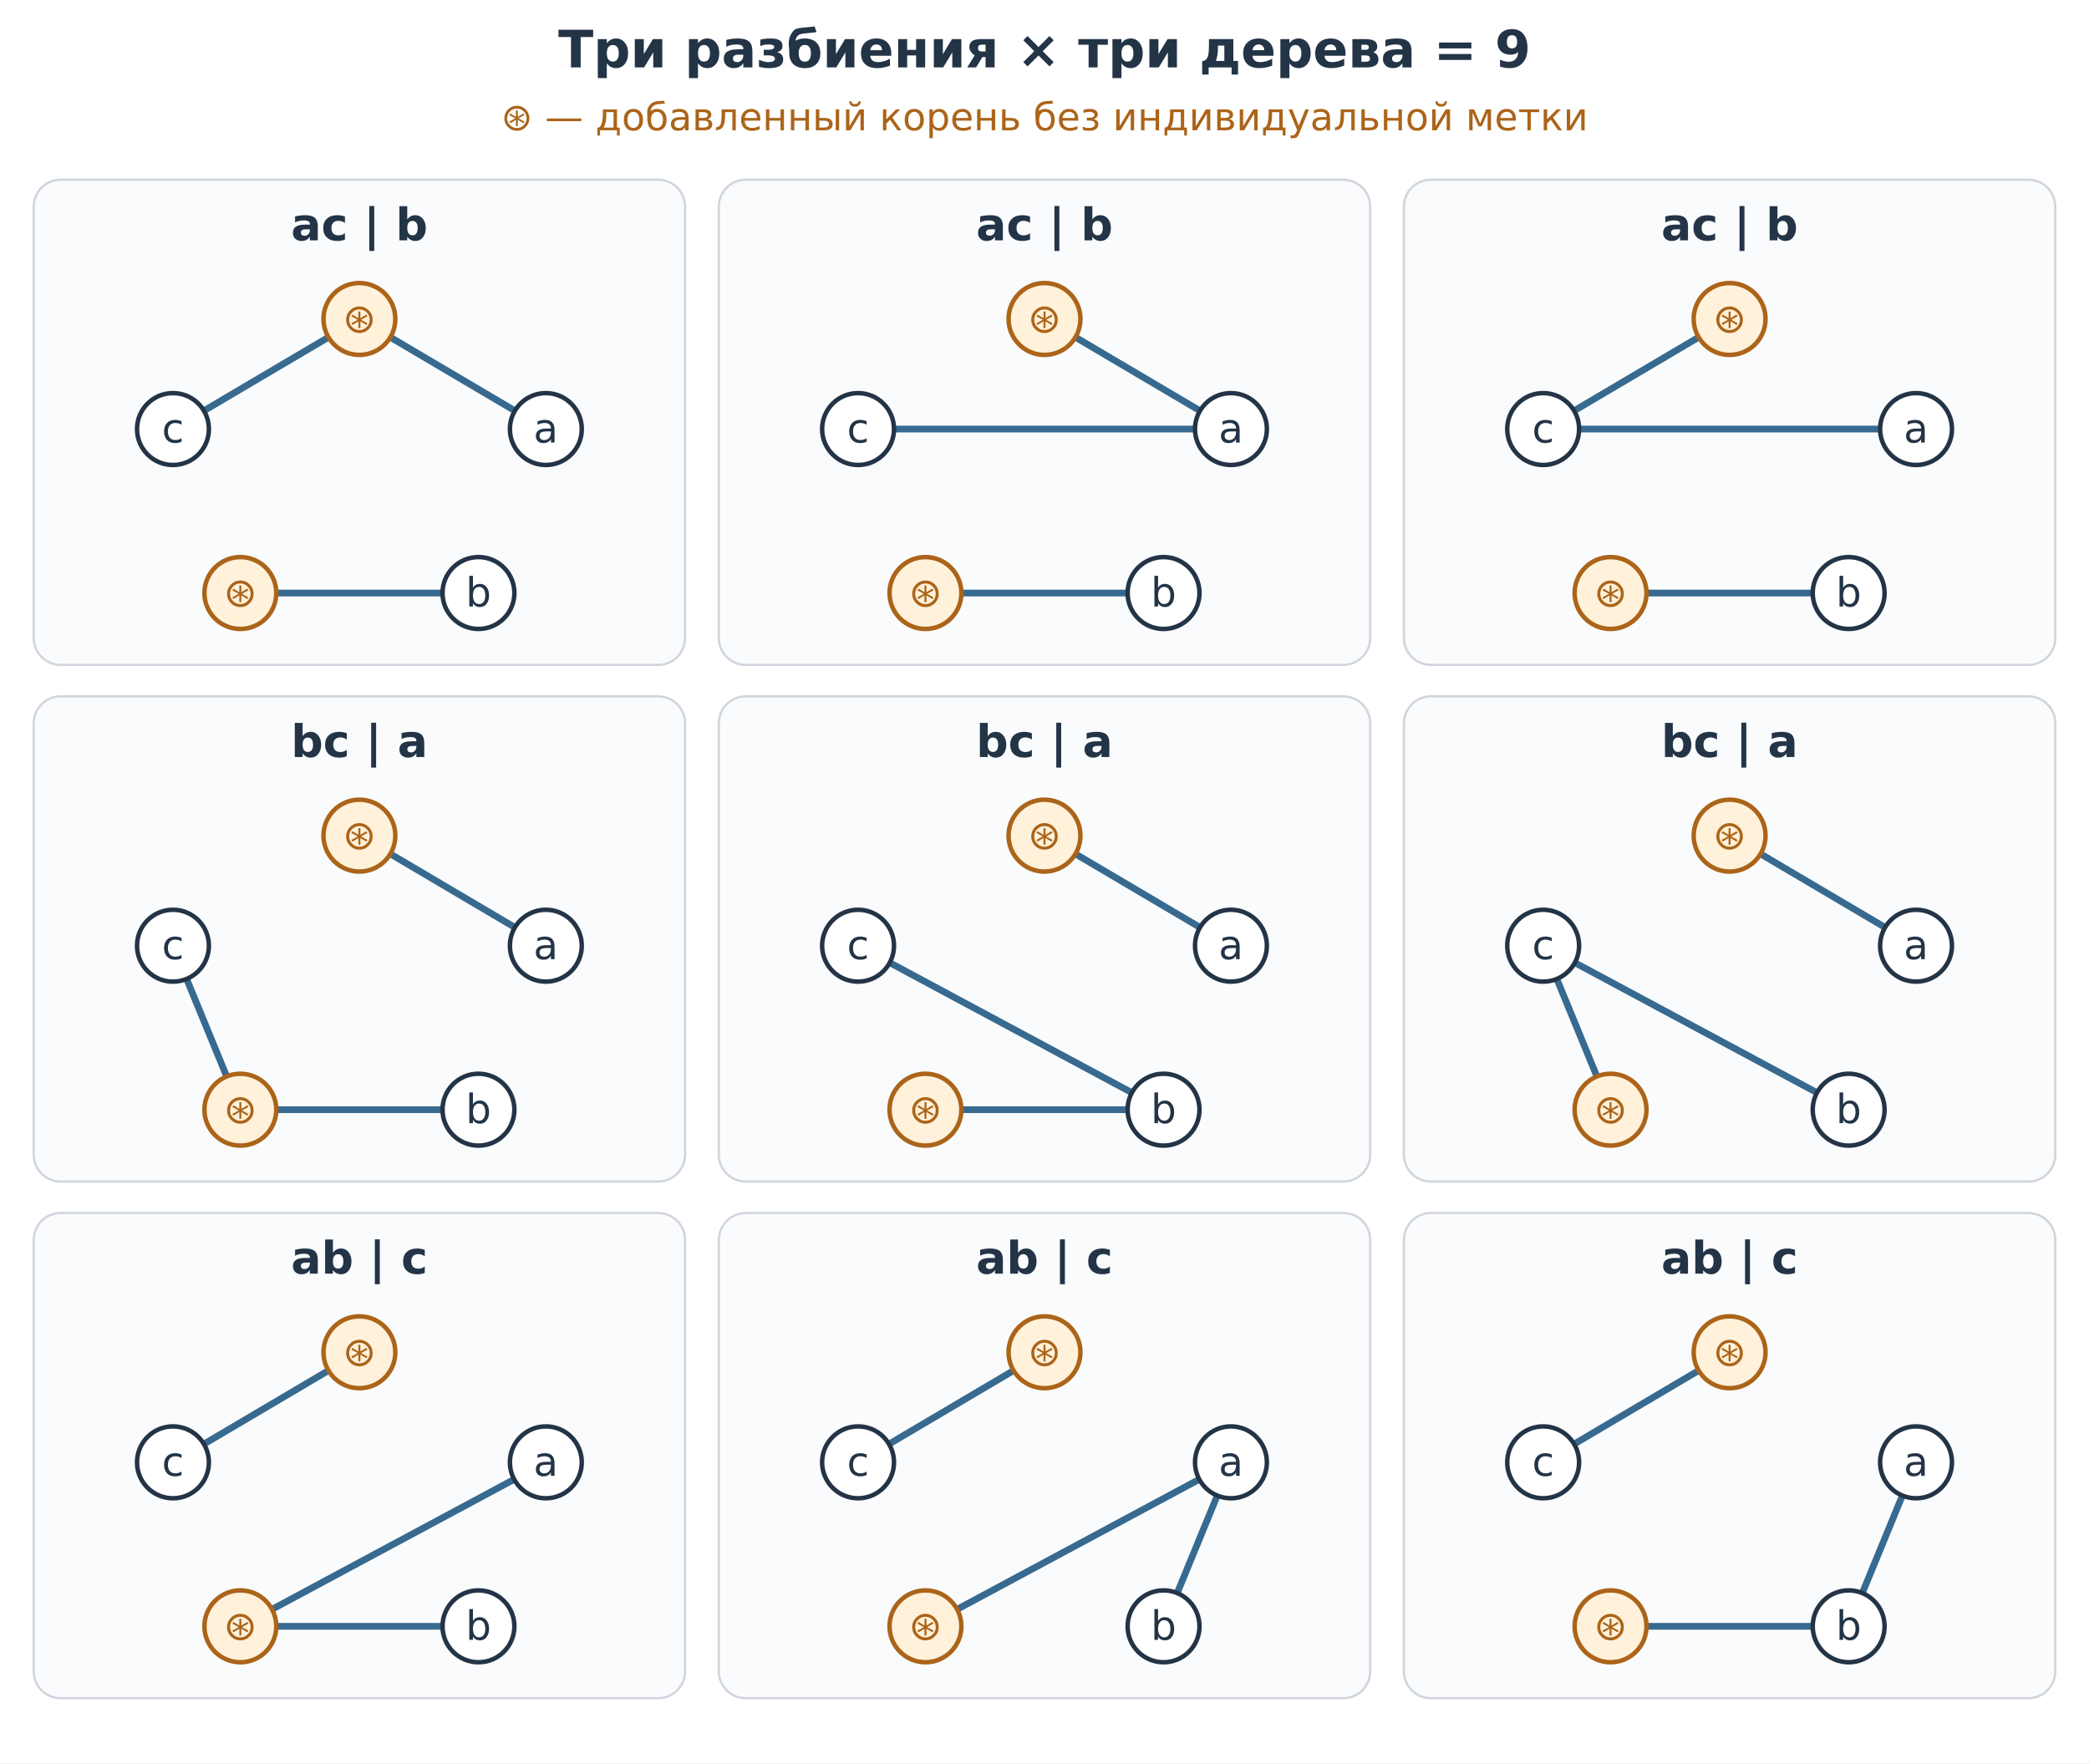
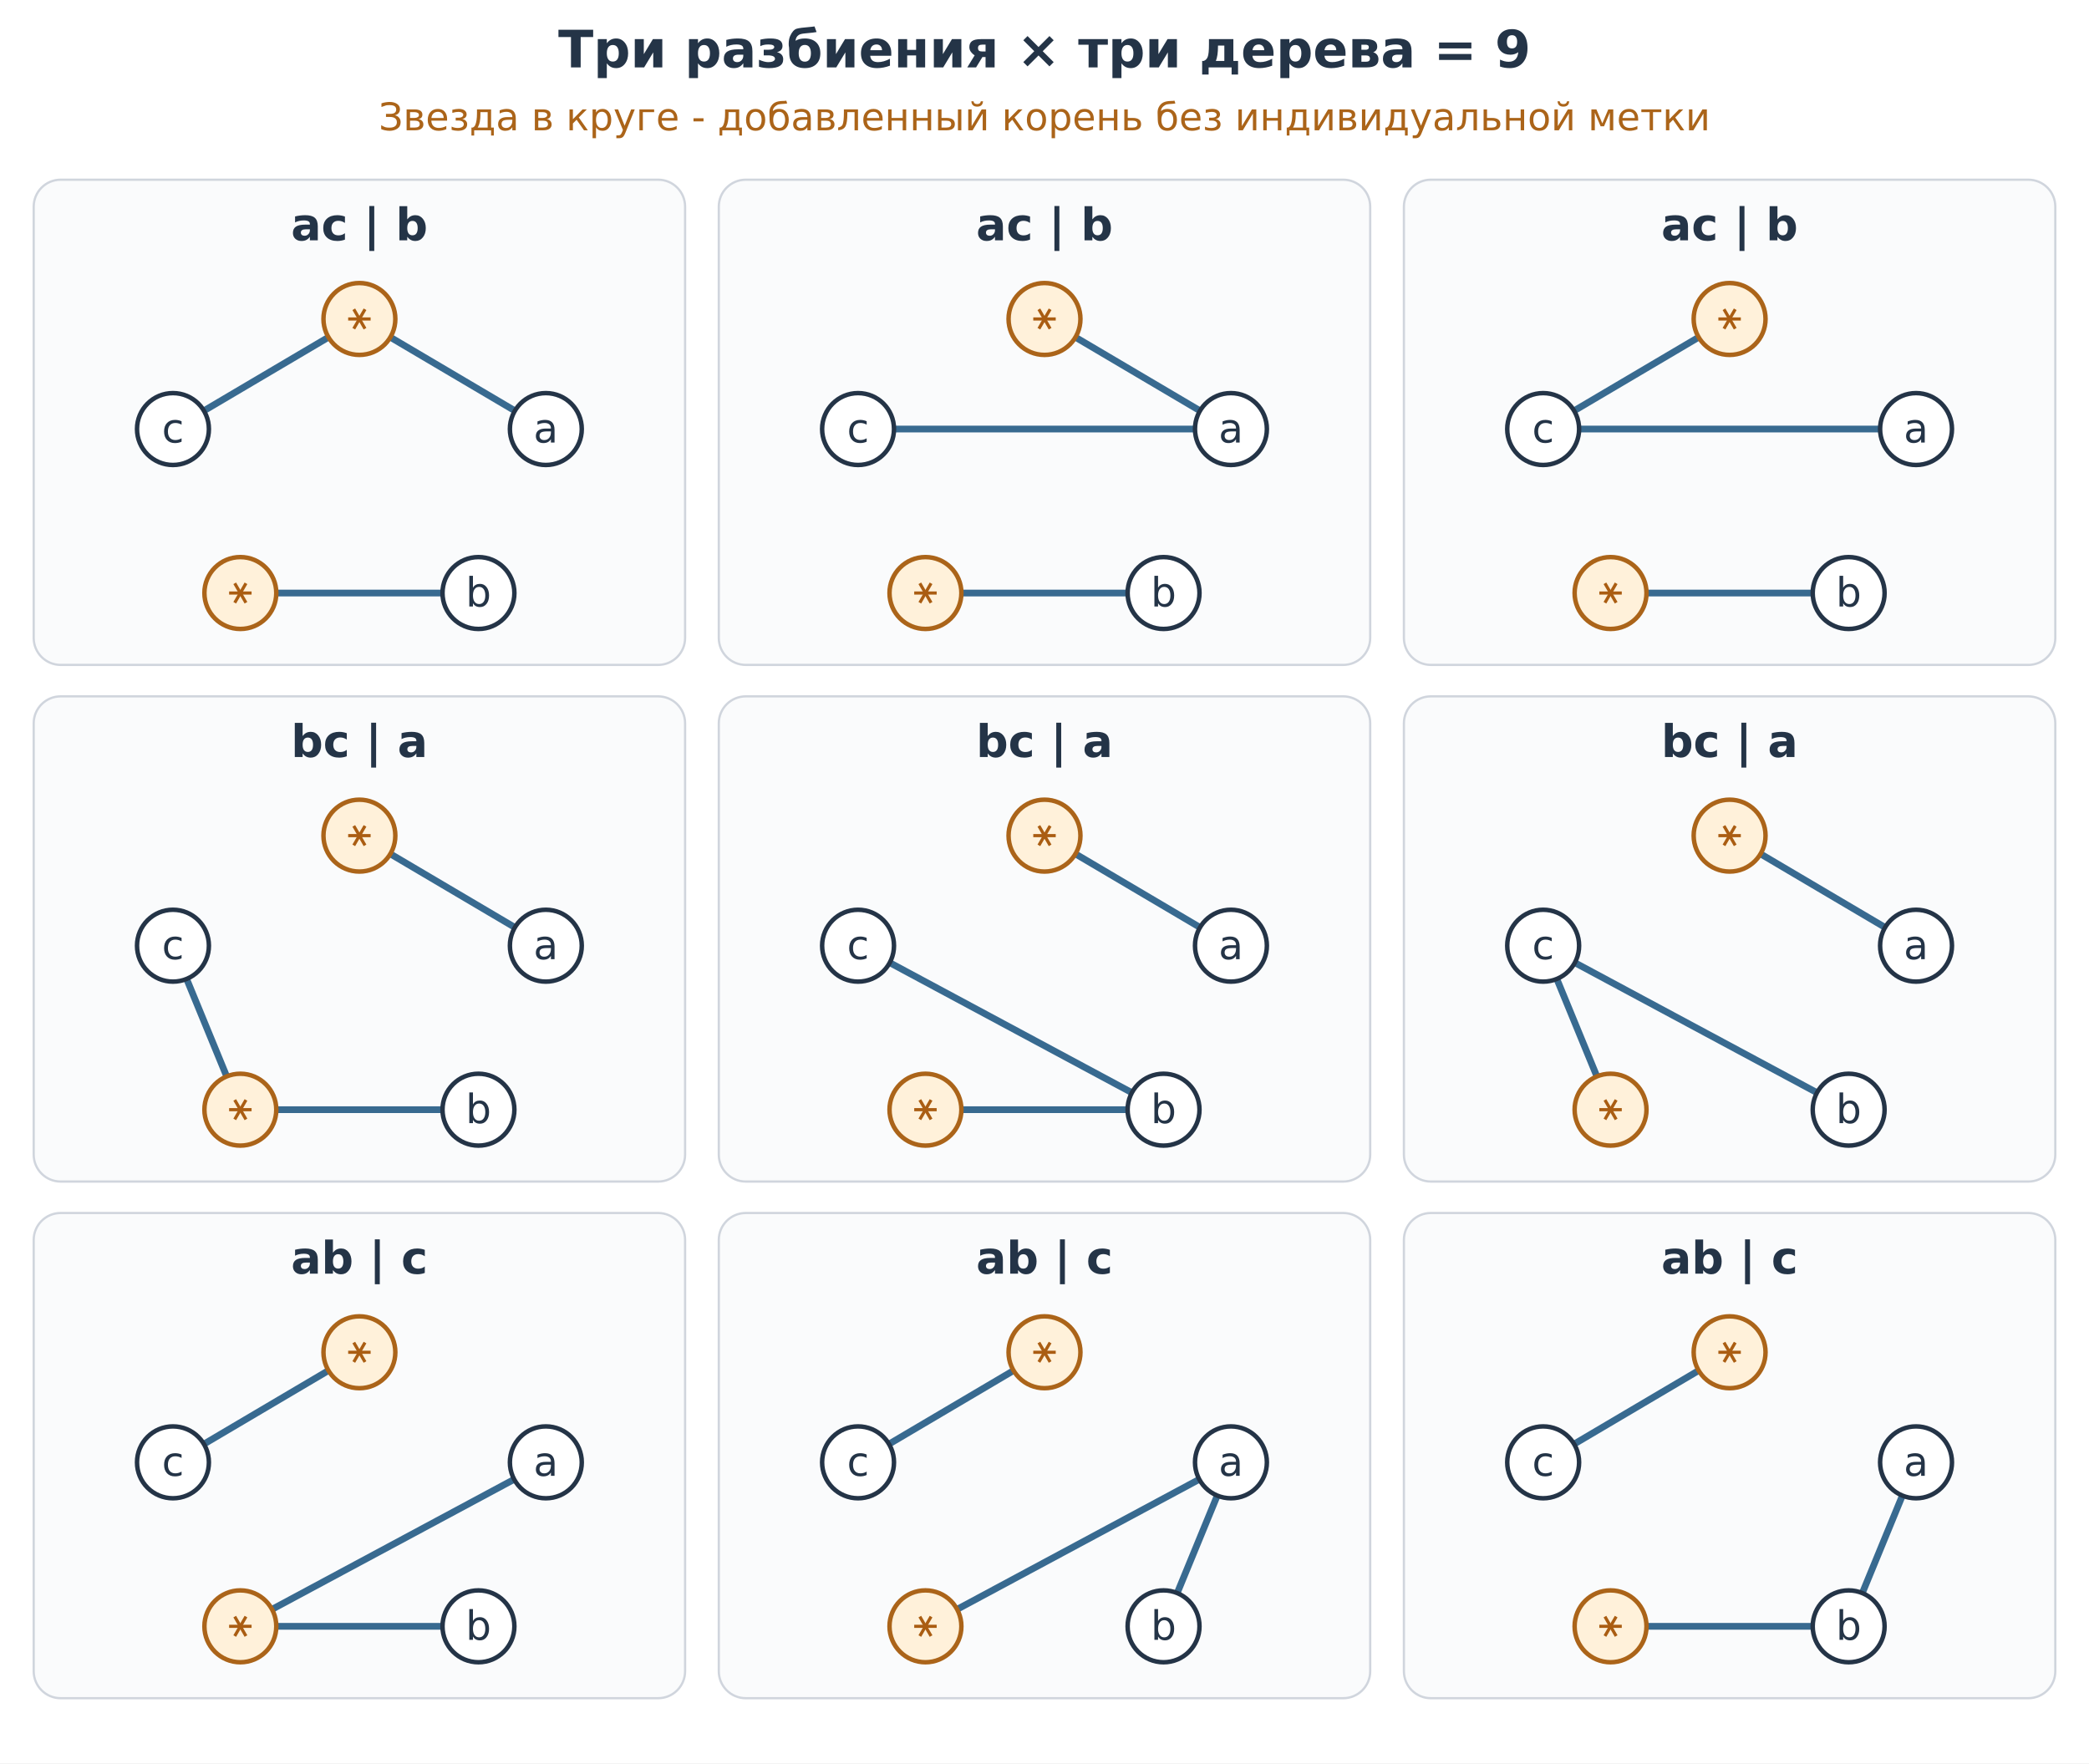
<svg xmlns="http://www.w3.org/2000/svg" width="930" height="785" viewBox="0 0 930 785" role="img" aria-labelledby="title">
  <style>text{font-family:DejaVu Sans,Arial,sans-serif}</style>
  <rect width="930" height="785" fill="white" />
  <text x="465" y="30" font-size="23" fill="#243447" font-weight="600" text-anchor="middle">Три разбиения × три дерева = 9</text>
-   <text x="465" y="58" font-size="17" fill="#ab6419" font-weight="400" text-anchor="middle">⊛ — добавленный корень без индивидуальной метки</text>
+   <text x="465" y="58" font-size="17" fill="#ab6419" font-weight="400" text-anchor="middle">Звезда в круге - добавленный корень без индивидуальной метки</text>
  <rect x="15" y="80" width="290" height="216" rx="12" fill="#fafbfc" stroke="#d0d5dd" />
  <text x="160" y="107" font-size="20" fill="#243447" font-weight="600" text-anchor="middle">ac | b</text>
  <line x1="160" y1="142" x2="243" y2="191" stroke="#386a90" stroke-width="3" stroke-linecap="round" />
  <line x1="160" y1="142" x2="77" y2="191" stroke="#386a90" stroke-width="3" stroke-linecap="round" />
  <line x1="107" y1="264" x2="213" y2="264" stroke="#386a90" stroke-width="3" stroke-linecap="round" />
  <circle cx="160" cy="142" r="16" fill="#fff1da" stroke="#ab6419" stroke-width="2" />
-   <text x="160" y="148" font-size="18" fill="#ab6419" font-weight="400" text-anchor="middle">⊛</text>
+   <g stroke="#aa5d12" stroke-width="1.4" fill="none">
+     <line x1="155.0" y1="142.0" x2="165.0" y2="142.0" />
+     <line x1="157.5" y1="137.67" x2="162.5" y2="146.33" />
+     <line x1="162.5" y1="137.67" x2="157.5" y2="146.33" />
+   </g>
  <circle cx="243" cy="191" r="16" fill="white" stroke="#243447" stroke-width="2" />
  <text x="243" y="197" font-size="18" fill="#243447" font-weight="400" text-anchor="middle">a</text>
  <circle cx="213" cy="264" r="16" fill="white" stroke="#243447" stroke-width="2" />
  <text x="213" y="270" font-size="18" fill="#243447" font-weight="400" text-anchor="middle">b</text>
  <circle cx="107" cy="264" r="16" fill="#fff1da" stroke="#ab6419" stroke-width="2" />
-   <text x="107" y="270" font-size="18" fill="#ab6419" font-weight="400" text-anchor="middle">⊛</text>
+   <g stroke="#aa5d12" stroke-width="1.4" fill="none">
+     <line x1="102.0" y1="264.0" x2="112.0" y2="264.0" />
+     <line x1="104.5" y1="259.67" x2="109.5" y2="268.33" />
+     <line x1="109.5" y1="259.67" x2="104.5" y2="268.33" />
+   </g>
  <circle cx="77" cy="191" r="16" fill="white" stroke="#243447" stroke-width="2" />
  <text x="77" y="197" font-size="18" fill="#243447" font-weight="400" text-anchor="middle">c</text>
  <rect x="320" y="80" width="290" height="216" rx="12" fill="#fafbfc" stroke="#d0d5dd" />
  <text x="465" y="107" font-size="20" fill="#243447" font-weight="600" text-anchor="middle">ac | b</text>
  <line x1="465" y1="142" x2="548" y2="191" stroke="#386a90" stroke-width="3" stroke-linecap="round" />
  <line x1="548" y1="191" x2="382" y2="191" stroke="#386a90" stroke-width="3" stroke-linecap="round" />
  <line x1="412" y1="264" x2="518" y2="264" stroke="#386a90" stroke-width="3" stroke-linecap="round" />
  <circle cx="465" cy="142" r="16" fill="#fff1da" stroke="#ab6419" stroke-width="2" />
-   <text x="465" y="148" font-size="18" fill="#ab6419" font-weight="400" text-anchor="middle">⊛</text>
+   <g stroke="#aa5d12" stroke-width="1.4" fill="none">
+     <line x1="460.0" y1="142.0" x2="470.0" y2="142.0" />
+     <line x1="462.5" y1="137.67" x2="467.5" y2="146.33" />
+     <line x1="467.5" y1="137.67" x2="462.5" y2="146.33" />
+   </g>
  <circle cx="548" cy="191" r="16" fill="white" stroke="#243447" stroke-width="2" />
  <text x="548" y="197" font-size="18" fill="#243447" font-weight="400" text-anchor="middle">a</text>
  <circle cx="518" cy="264" r="16" fill="white" stroke="#243447" stroke-width="2" />
  <text x="518" y="270" font-size="18" fill="#243447" font-weight="400" text-anchor="middle">b</text>
  <circle cx="412" cy="264" r="16" fill="#fff1da" stroke="#ab6419" stroke-width="2" />
-   <text x="412" y="270" font-size="18" fill="#ab6419" font-weight="400" text-anchor="middle">⊛</text>
+   <g stroke="#aa5d12" stroke-width="1.4" fill="none">
+     <line x1="407.0" y1="264.0" x2="417.0" y2="264.0" />
+     <line x1="409.5" y1="259.67" x2="414.5" y2="268.33" />
+     <line x1="414.5" y1="259.67" x2="409.5" y2="268.33" />
+   </g>
  <circle cx="382" cy="191" r="16" fill="white" stroke="#243447" stroke-width="2" />
  <text x="382" y="197" font-size="18" fill="#243447" font-weight="400" text-anchor="middle">c</text>
  <rect x="625" y="80" width="290" height="216" rx="12" fill="#fafbfc" stroke="#d0d5dd" />
  <text x="770" y="107" font-size="20" fill="#243447" font-weight="600" text-anchor="middle">ac | b</text>
  <line x1="770" y1="142" x2="687" y2="191" stroke="#386a90" stroke-width="3" stroke-linecap="round" />
  <line x1="687" y1="191" x2="853" y2="191" stroke="#386a90" stroke-width="3" stroke-linecap="round" />
  <line x1="717" y1="264" x2="823" y2="264" stroke="#386a90" stroke-width="3" stroke-linecap="round" />
  <circle cx="770" cy="142" r="16" fill="#fff1da" stroke="#ab6419" stroke-width="2" />
-   <text x="770" y="148" font-size="18" fill="#ab6419" font-weight="400" text-anchor="middle">⊛</text>
+   <g stroke="#aa5d12" stroke-width="1.4" fill="none">
+     <line x1="765.0" y1="142.0" x2="775.0" y2="142.0" />
+     <line x1="767.5" y1="137.67" x2="772.5" y2="146.33" />
+     <line x1="772.5" y1="137.67" x2="767.5" y2="146.33" />
+   </g>
  <circle cx="853" cy="191" r="16" fill="white" stroke="#243447" stroke-width="2" />
  <text x="853" y="197" font-size="18" fill="#243447" font-weight="400" text-anchor="middle">a</text>
  <circle cx="823" cy="264" r="16" fill="white" stroke="#243447" stroke-width="2" />
  <text x="823" y="270" font-size="18" fill="#243447" font-weight="400" text-anchor="middle">b</text>
  <circle cx="717" cy="264" r="16" fill="#fff1da" stroke="#ab6419" stroke-width="2" />
-   <text x="717" y="270" font-size="18" fill="#ab6419" font-weight="400" text-anchor="middle">⊛</text>
+   <g stroke="#aa5d12" stroke-width="1.4" fill="none">
+     <line x1="712.0" y1="264.0" x2="722.0" y2="264.0" />
+     <line x1="714.5" y1="259.67" x2="719.5" y2="268.33" />
+     <line x1="719.5" y1="259.67" x2="714.5" y2="268.33" />
+   </g>
  <circle cx="687" cy="191" r="16" fill="white" stroke="#243447" stroke-width="2" />
  <text x="687" y="197" font-size="18" fill="#243447" font-weight="400" text-anchor="middle">c</text>
  <rect x="15" y="310" width="290" height="216" rx="12" fill="#fafbfc" stroke="#d0d5dd" />
  <text x="160" y="337" font-size="20" fill="#243447" font-weight="600" text-anchor="middle">bc | a</text>
  <line x1="107" y1="494" x2="213" y2="494" stroke="#386a90" stroke-width="3" stroke-linecap="round" />
  <line x1="107" y1="494" x2="77" y2="421" stroke="#386a90" stroke-width="3" stroke-linecap="round" />
  <line x1="160" y1="372" x2="243" y2="421" stroke="#386a90" stroke-width="3" stroke-linecap="round" />
  <circle cx="160" cy="372" r="16" fill="#fff1da" stroke="#ab6419" stroke-width="2" />
-   <text x="160" y="378" font-size="18" fill="#ab6419" font-weight="400" text-anchor="middle">⊛</text>
+   <g stroke="#aa5d12" stroke-width="1.4" fill="none">
+     <line x1="155.0" y1="372.0" x2="165.0" y2="372.0" />
+     <line x1="157.5" y1="367.67" x2="162.5" y2="376.33" />
+     <line x1="162.5" y1="367.67" x2="157.5" y2="376.33" />
+   </g>
  <circle cx="243" cy="421" r="16" fill="white" stroke="#243447" stroke-width="2" />
  <text x="243" y="427" font-size="18" fill="#243447" font-weight="400" text-anchor="middle">a</text>
  <circle cx="213" cy="494" r="16" fill="white" stroke="#243447" stroke-width="2" />
  <text x="213" y="500" font-size="18" fill="#243447" font-weight="400" text-anchor="middle">b</text>
  <circle cx="107" cy="494" r="16" fill="#fff1da" stroke="#ab6419" stroke-width="2" />
-   <text x="107" y="500" font-size="18" fill="#ab6419" font-weight="400" text-anchor="middle">⊛</text>
+   <g stroke="#aa5d12" stroke-width="1.4" fill="none">
+     <line x1="102.0" y1="494.0" x2="112.0" y2="494.0" />
+     <line x1="104.5" y1="489.67" x2="109.5" y2="498.33" />
+     <line x1="109.5" y1="489.67" x2="104.5" y2="498.33" />
+   </g>
  <circle cx="77" cy="421" r="16" fill="white" stroke="#243447" stroke-width="2" />
  <text x="77" y="427" font-size="18" fill="#243447" font-weight="400" text-anchor="middle">c</text>
  <rect x="320" y="310" width="290" height="216" rx="12" fill="#fafbfc" stroke="#d0d5dd" />
  <text x="465" y="337" font-size="20" fill="#243447" font-weight="600" text-anchor="middle">bc | a</text>
  <line x1="412" y1="494" x2="518" y2="494" stroke="#386a90" stroke-width="3" stroke-linecap="round" />
  <line x1="518" y1="494" x2="382" y2="421" stroke="#386a90" stroke-width="3" stroke-linecap="round" />
  <line x1="465" y1="372" x2="548" y2="421" stroke="#386a90" stroke-width="3" stroke-linecap="round" />
  <circle cx="465" cy="372" r="16" fill="#fff1da" stroke="#ab6419" stroke-width="2" />
-   <text x="465" y="378" font-size="18" fill="#ab6419" font-weight="400" text-anchor="middle">⊛</text>
+   <g stroke="#aa5d12" stroke-width="1.4" fill="none">
+     <line x1="460.0" y1="372.0" x2="470.0" y2="372.0" />
+     <line x1="462.5" y1="367.67" x2="467.5" y2="376.33" />
+     <line x1="467.5" y1="367.67" x2="462.5" y2="376.33" />
+   </g>
  <circle cx="548" cy="421" r="16" fill="white" stroke="#243447" stroke-width="2" />
  <text x="548" y="427" font-size="18" fill="#243447" font-weight="400" text-anchor="middle">a</text>
  <circle cx="518" cy="494" r="16" fill="white" stroke="#243447" stroke-width="2" />
  <text x="518" y="500" font-size="18" fill="#243447" font-weight="400" text-anchor="middle">b</text>
  <circle cx="412" cy="494" r="16" fill="#fff1da" stroke="#ab6419" stroke-width="2" />
-   <text x="412" y="500" font-size="18" fill="#ab6419" font-weight="400" text-anchor="middle">⊛</text>
+   <g stroke="#aa5d12" stroke-width="1.4" fill="none">
+     <line x1="407.0" y1="494.0" x2="417.0" y2="494.0" />
+     <line x1="409.5" y1="489.67" x2="414.5" y2="498.33" />
+     <line x1="414.5" y1="489.67" x2="409.5" y2="498.33" />
+   </g>
  <circle cx="382" cy="421" r="16" fill="white" stroke="#243447" stroke-width="2" />
  <text x="382" y="427" font-size="18" fill="#243447" font-weight="400" text-anchor="middle">c</text>
  <rect x="625" y="310" width="290" height="216" rx="12" fill="#fafbfc" stroke="#d0d5dd" />
  <text x="770" y="337" font-size="20" fill="#243447" font-weight="600" text-anchor="middle">bc | a</text>
  <line x1="717" y1="494" x2="687" y2="421" stroke="#386a90" stroke-width="3" stroke-linecap="round" />
  <line x1="687" y1="421" x2="823" y2="494" stroke="#386a90" stroke-width="3" stroke-linecap="round" />
  <line x1="770" y1="372" x2="853" y2="421" stroke="#386a90" stroke-width="3" stroke-linecap="round" />
  <circle cx="770" cy="372" r="16" fill="#fff1da" stroke="#ab6419" stroke-width="2" />
-   <text x="770" y="378" font-size="18" fill="#ab6419" font-weight="400" text-anchor="middle">⊛</text>
+   <g stroke="#aa5d12" stroke-width="1.4" fill="none">
+     <line x1="765.0" y1="372.0" x2="775.0" y2="372.0" />
+     <line x1="767.5" y1="367.67" x2="772.5" y2="376.33" />
+     <line x1="772.5" y1="367.67" x2="767.5" y2="376.33" />
+   </g>
  <circle cx="853" cy="421" r="16" fill="white" stroke="#243447" stroke-width="2" />
  <text x="853" y="427" font-size="18" fill="#243447" font-weight="400" text-anchor="middle">a</text>
  <circle cx="823" cy="494" r="16" fill="white" stroke="#243447" stroke-width="2" />
  <text x="823" y="500" font-size="18" fill="#243447" font-weight="400" text-anchor="middle">b</text>
  <circle cx="717" cy="494" r="16" fill="#fff1da" stroke="#ab6419" stroke-width="2" />
-   <text x="717" y="500" font-size="18" fill="#ab6419" font-weight="400" text-anchor="middle">⊛</text>
+   <g stroke="#aa5d12" stroke-width="1.4" fill="none">
+     <line x1="712.0" y1="494.0" x2="722.0" y2="494.0" />
+     <line x1="714.5" y1="489.67" x2="719.5" y2="498.33" />
+     <line x1="719.5" y1="489.67" x2="714.5" y2="498.33" />
+   </g>
  <circle cx="687" cy="421" r="16" fill="white" stroke="#243447" stroke-width="2" />
  <text x="687" y="427" font-size="18" fill="#243447" font-weight="400" text-anchor="middle">c</text>
  <rect x="15" y="540" width="290" height="216" rx="12" fill="#fafbfc" stroke="#d0d5dd" />
  <text x="160" y="567" font-size="20" fill="#243447" font-weight="600" text-anchor="middle">ab | c</text>
  <line x1="107" y1="724" x2="243" y2="651" stroke="#386a90" stroke-width="3" stroke-linecap="round" />
  <line x1="107" y1="724" x2="213" y2="724" stroke="#386a90" stroke-width="3" stroke-linecap="round" />
  <line x1="160" y1="602" x2="77" y2="651" stroke="#386a90" stroke-width="3" stroke-linecap="round" />
  <circle cx="160" cy="602" r="16" fill="#fff1da" stroke="#ab6419" stroke-width="2" />
-   <text x="160" y="608" font-size="18" fill="#ab6419" font-weight="400" text-anchor="middle">⊛</text>
+   <g stroke="#aa5d12" stroke-width="1.4" fill="none">
+     <line x1="155.0" y1="602.0" x2="165.0" y2="602.0" />
+     <line x1="157.5" y1="597.67" x2="162.5" y2="606.33" />
+     <line x1="162.5" y1="597.67" x2="157.5" y2="606.33" />
+   </g>
  <circle cx="243" cy="651" r="16" fill="white" stroke="#243447" stroke-width="2" />
  <text x="243" y="657" font-size="18" fill="#243447" font-weight="400" text-anchor="middle">a</text>
  <circle cx="213" cy="724" r="16" fill="white" stroke="#243447" stroke-width="2" />
  <text x="213" y="730" font-size="18" fill="#243447" font-weight="400" text-anchor="middle">b</text>
  <circle cx="107" cy="724" r="16" fill="#fff1da" stroke="#ab6419" stroke-width="2" />
-   <text x="107" y="730" font-size="18" fill="#ab6419" font-weight="400" text-anchor="middle">⊛</text>
+   <g stroke="#aa5d12" stroke-width="1.4" fill="none">
+     <line x1="102.0" y1="724.0" x2="112.0" y2="724.0" />
+     <line x1="104.5" y1="719.67" x2="109.5" y2="728.33" />
+     <line x1="109.5" y1="719.67" x2="104.5" y2="728.33" />
+   </g>
  <circle cx="77" cy="651" r="16" fill="white" stroke="#243447" stroke-width="2" />
  <text x="77" y="657" font-size="18" fill="#243447" font-weight="400" text-anchor="middle">c</text>
  <rect x="320" y="540" width="290" height="216" rx="12" fill="#fafbfc" stroke="#d0d5dd" />
  <text x="465" y="567" font-size="20" fill="#243447" font-weight="600" text-anchor="middle">ab | c</text>
  <line x1="412" y1="724" x2="548" y2="651" stroke="#386a90" stroke-width="3" stroke-linecap="round" />
  <line x1="548" y1="651" x2="518" y2="724" stroke="#386a90" stroke-width="3" stroke-linecap="round" />
  <line x1="465" y1="602" x2="382" y2="651" stroke="#386a90" stroke-width="3" stroke-linecap="round" />
  <circle cx="465" cy="602" r="16" fill="#fff1da" stroke="#ab6419" stroke-width="2" />
-   <text x="465" y="608" font-size="18" fill="#ab6419" font-weight="400" text-anchor="middle">⊛</text>
+   <g stroke="#aa5d12" stroke-width="1.4" fill="none">
+     <line x1="460.0" y1="602.0" x2="470.0" y2="602.0" />
+     <line x1="462.5" y1="597.67" x2="467.5" y2="606.33" />
+     <line x1="467.5" y1="597.67" x2="462.5" y2="606.33" />
+   </g>
  <circle cx="548" cy="651" r="16" fill="white" stroke="#243447" stroke-width="2" />
  <text x="548" y="657" font-size="18" fill="#243447" font-weight="400" text-anchor="middle">a</text>
  <circle cx="518" cy="724" r="16" fill="white" stroke="#243447" stroke-width="2" />
  <text x="518" y="730" font-size="18" fill="#243447" font-weight="400" text-anchor="middle">b</text>
  <circle cx="412" cy="724" r="16" fill="#fff1da" stroke="#ab6419" stroke-width="2" />
-   <text x="412" y="730" font-size="18" fill="#ab6419" font-weight="400" text-anchor="middle">⊛</text>
+   <g stroke="#aa5d12" stroke-width="1.4" fill="none">
+     <line x1="407.0" y1="724.0" x2="417.0" y2="724.0" />
+     <line x1="409.5" y1="719.67" x2="414.5" y2="728.33" />
+     <line x1="414.5" y1="719.67" x2="409.5" y2="728.33" />
+   </g>
  <circle cx="382" cy="651" r="16" fill="white" stroke="#243447" stroke-width="2" />
  <text x="382" y="657" font-size="18" fill="#243447" font-weight="400" text-anchor="middle">c</text>
  <rect x="625" y="540" width="290" height="216" rx="12" fill="#fafbfc" stroke="#d0d5dd" />
  <text x="770" y="567" font-size="20" fill="#243447" font-weight="600" text-anchor="middle">ab | c</text>
  <line x1="717" y1="724" x2="823" y2="724" stroke="#386a90" stroke-width="3" stroke-linecap="round" />
  <line x1="823" y1="724" x2="853" y2="651" stroke="#386a90" stroke-width="3" stroke-linecap="round" />
  <line x1="770" y1="602" x2="687" y2="651" stroke="#386a90" stroke-width="3" stroke-linecap="round" />
  <circle cx="770" cy="602" r="16" fill="#fff1da" stroke="#ab6419" stroke-width="2" />
-   <text x="770" y="608" font-size="18" fill="#ab6419" font-weight="400" text-anchor="middle">⊛</text>
+   <g stroke="#aa5d12" stroke-width="1.4" fill="none">
+     <line x1="765.0" y1="602.0" x2="775.0" y2="602.0" />
+     <line x1="767.5" y1="597.67" x2="772.5" y2="606.33" />
+     <line x1="772.5" y1="597.67" x2="767.5" y2="606.33" />
+   </g>
  <circle cx="853" cy="651" r="16" fill="white" stroke="#243447" stroke-width="2" />
  <text x="853" y="657" font-size="18" fill="#243447" font-weight="400" text-anchor="middle">a</text>
  <circle cx="823" cy="724" r="16" fill="white" stroke="#243447" stroke-width="2" />
  <text x="823" y="730" font-size="18" fill="#243447" font-weight="400" text-anchor="middle">b</text>
  <circle cx="717" cy="724" r="16" fill="#fff1da" stroke="#ab6419" stroke-width="2" />
-   <text x="717" y="730" font-size="18" fill="#ab6419" font-weight="400" text-anchor="middle">⊛</text>
+   <g stroke="#aa5d12" stroke-width="1.4" fill="none">
+     <line x1="712.0" y1="724.0" x2="722.0" y2="724.0" />
+     <line x1="714.5" y1="719.67" x2="719.5" y2="728.33" />
+     <line x1="719.5" y1="719.67" x2="714.5" y2="728.33" />
+   </g>
  <circle cx="687" cy="651" r="16" fill="white" stroke="#243447" stroke-width="2" />
  <text x="687" y="657" font-size="18" fill="#243447" font-weight="400" text-anchor="middle">c</text>
</svg>
